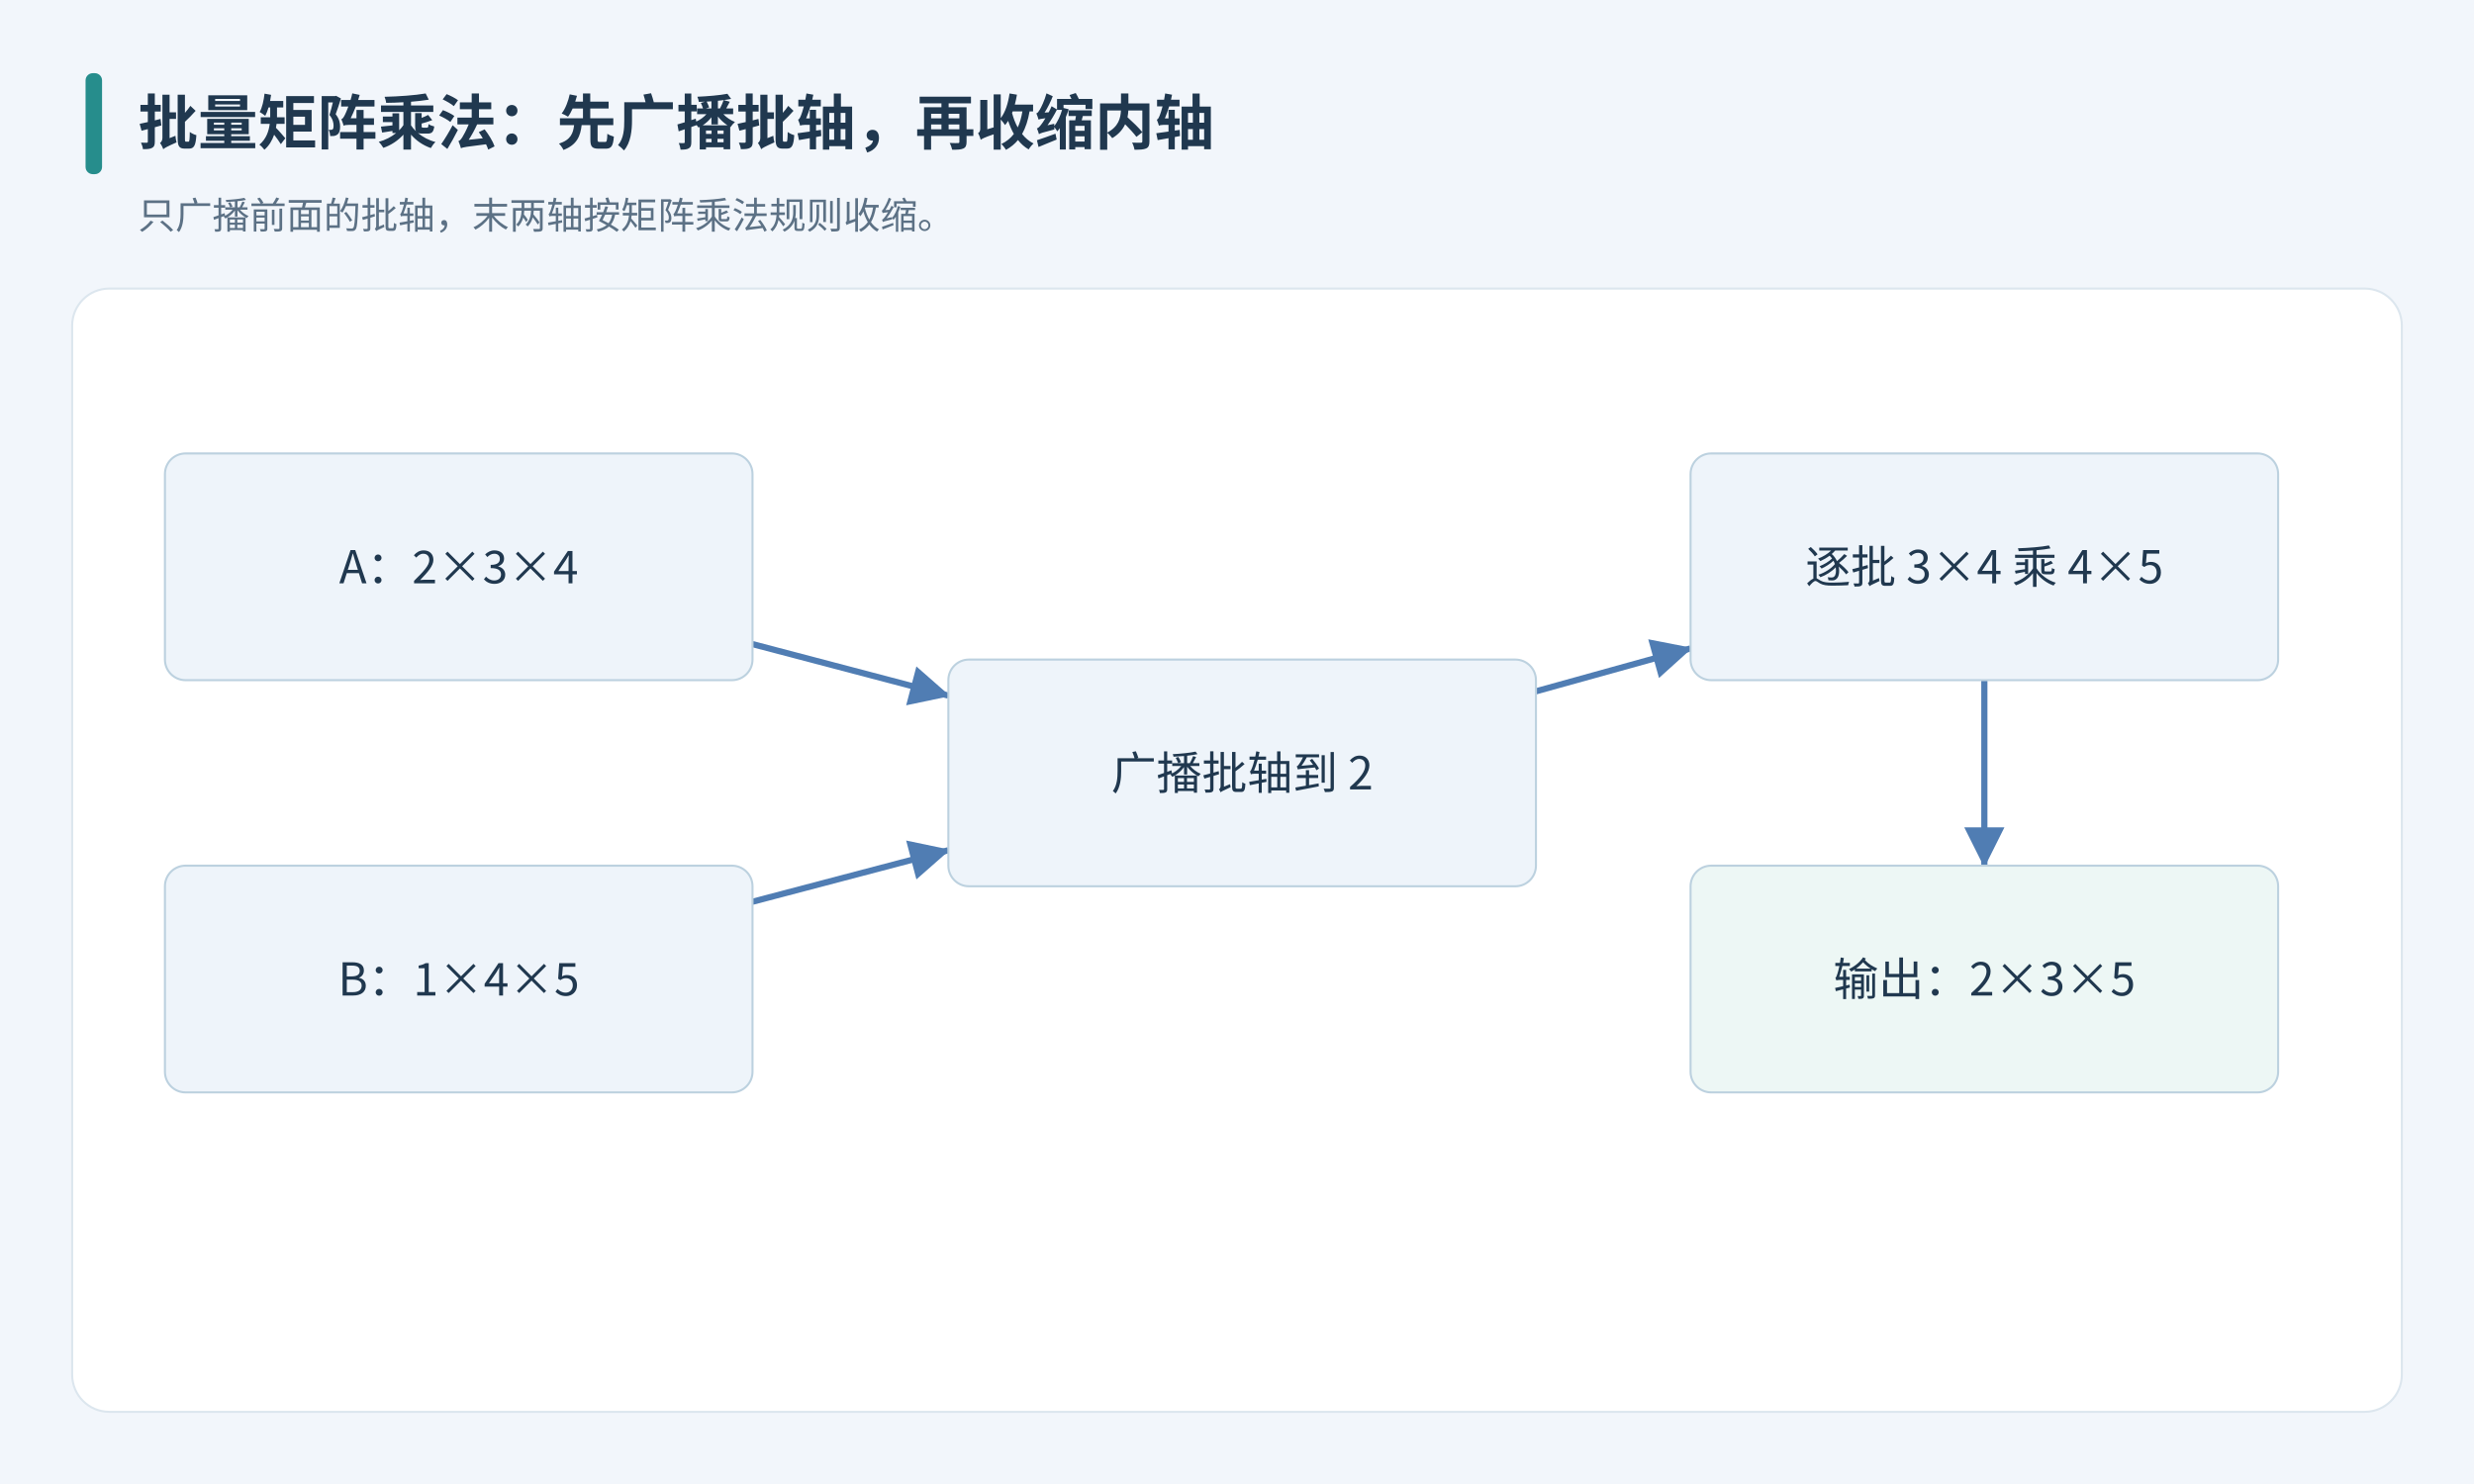
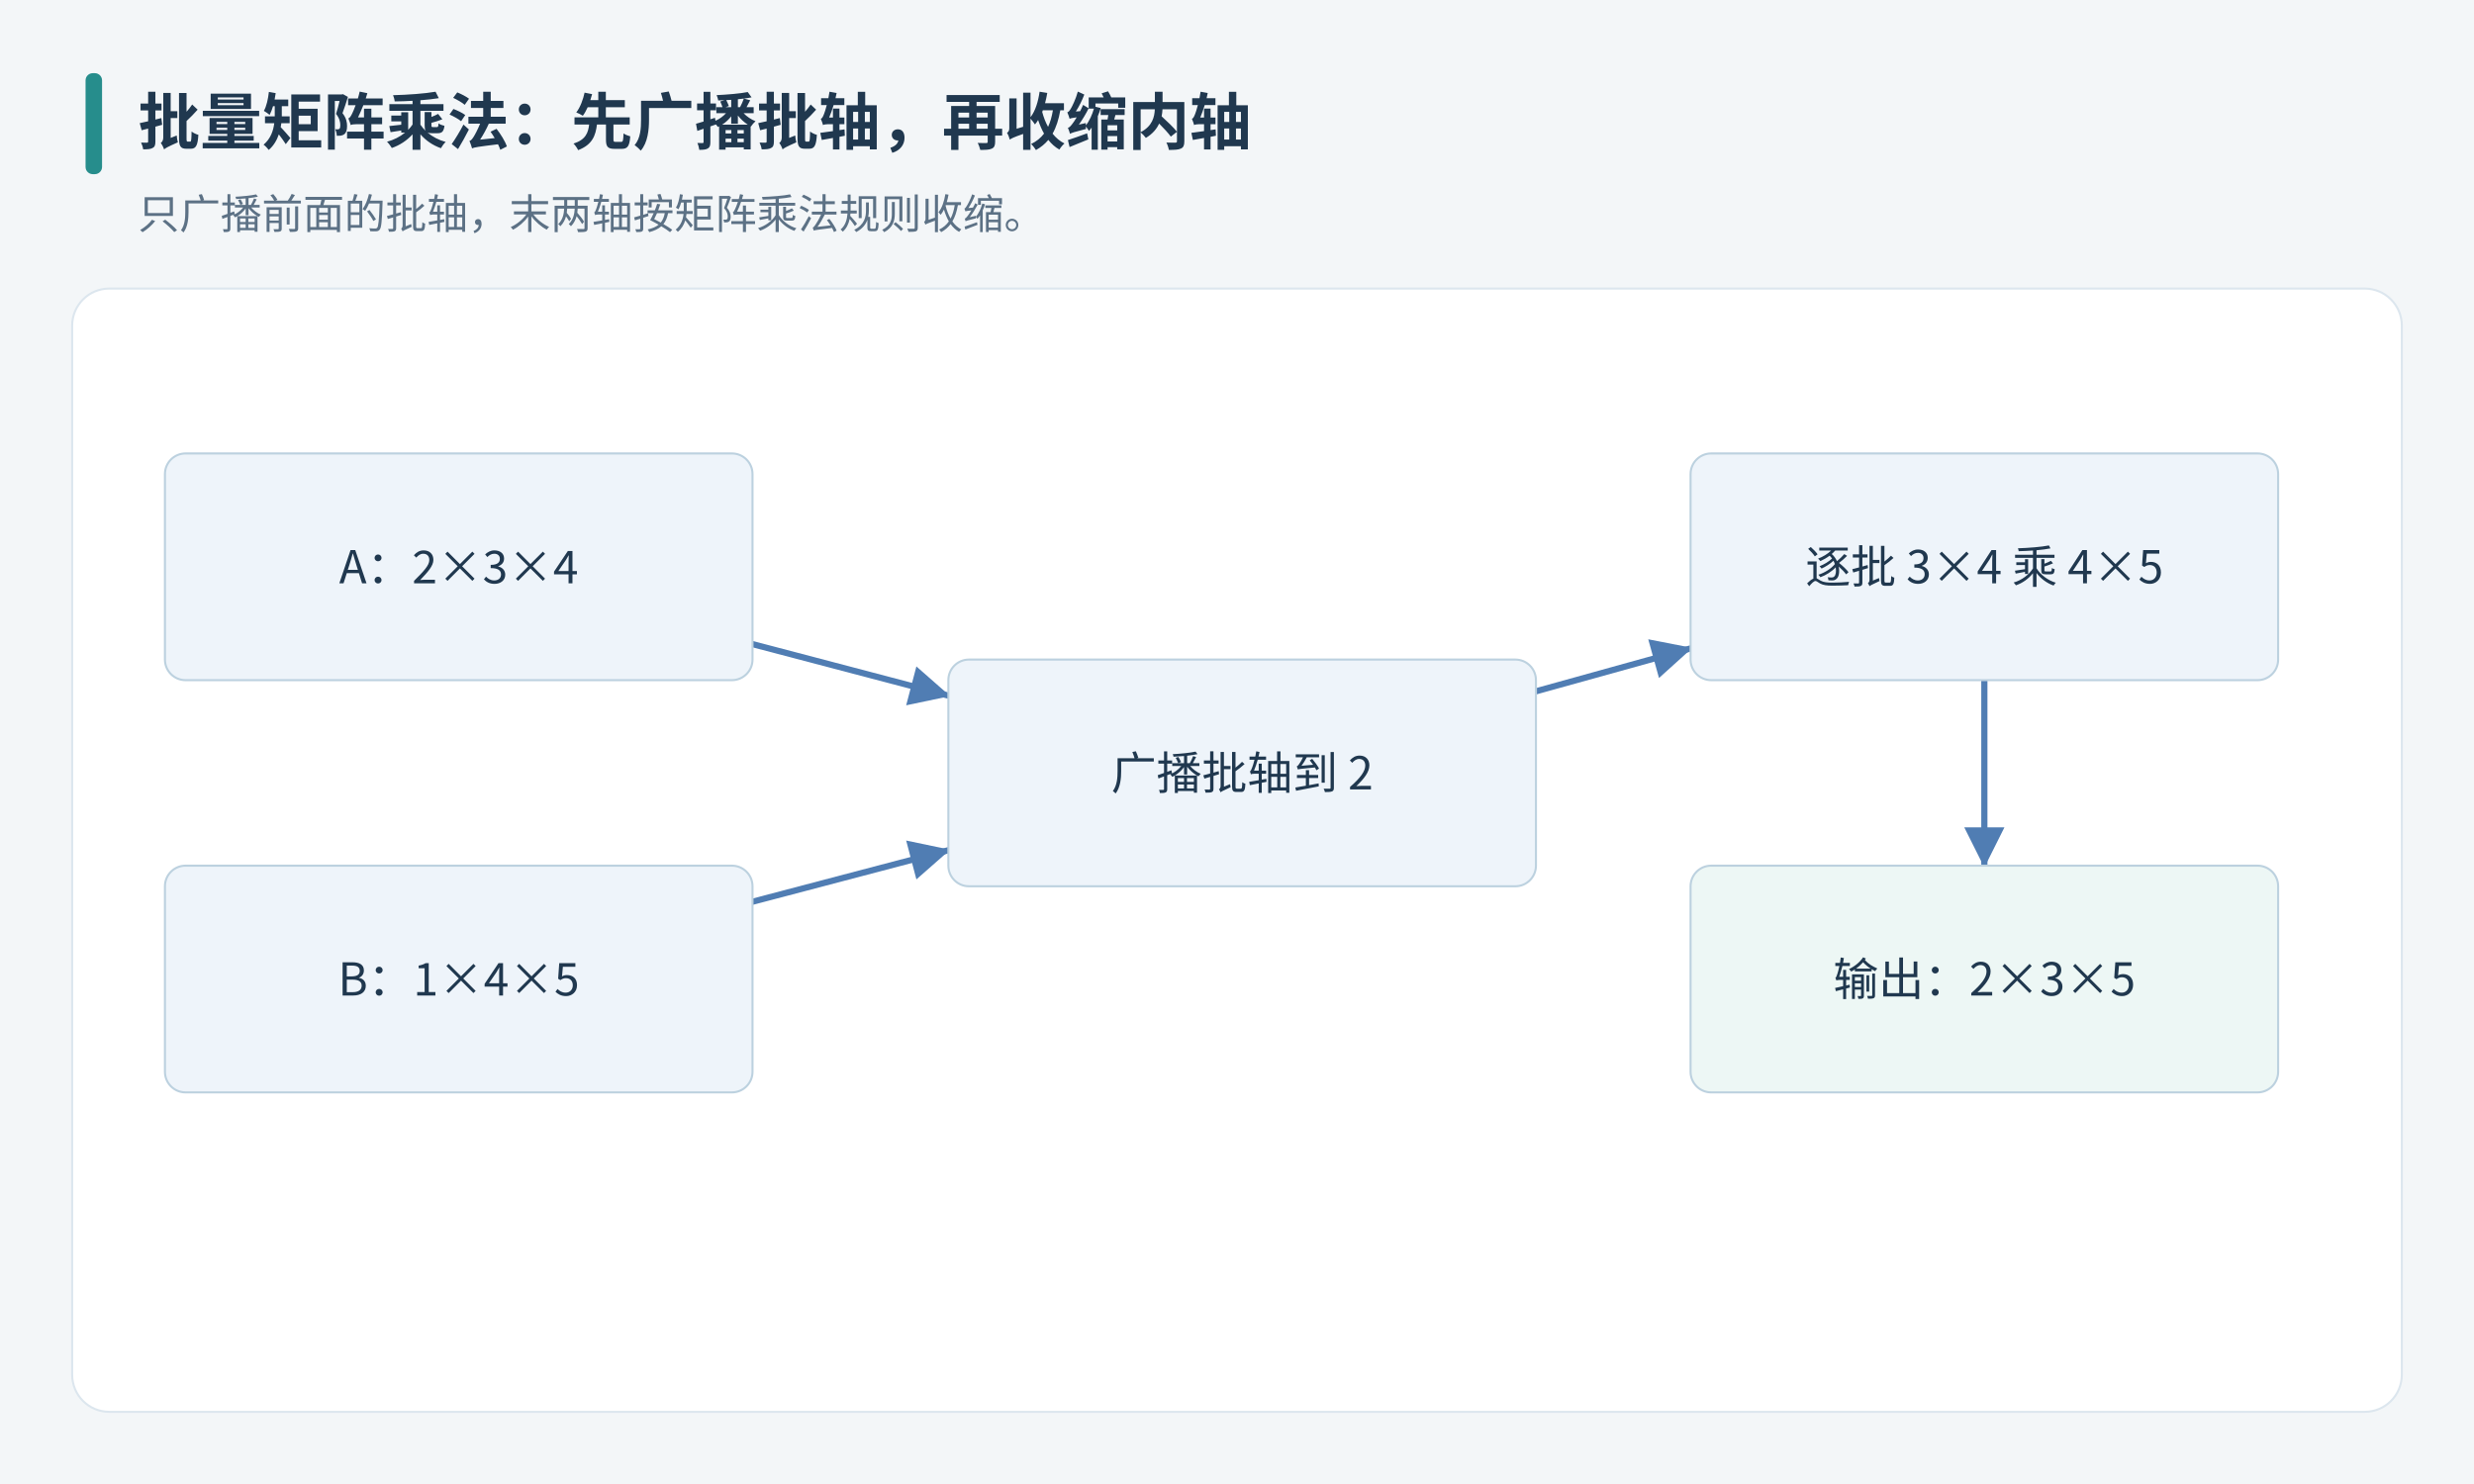
<svg xmlns="http://www.w3.org/2000/svg" width="1200" height="720" viewBox="0 0 1200 720" role="img" aria-labelledby="title desc">
  <defs>
    <marker id="arr" markerWidth="9" markerHeight="9" refX="8" refY="4.5" orient="auto">
      <path d="M0 0 L9 4.5 L0 9" fill="#507db3" />
    </marker>
    <marker id="tip-507db3" markerWidth="6.5" markerHeight="6.5" refX="6.2" refY="3.25" orient="auto" viewBox="0 0 6.5 6.5">
      <path d="M0 0 L6.5 3.25 L0 6.5 Z" fill="#507db3" />
    </marker>
  </defs>
  <g font-family="Microsoft YaHei, Noto Sans CJK SC, sans-serif">
-     <rect x="0" y="0" width="1200" height="720" fill="#f2f6fb" stroke="#f2f6fb" rx="0" />
-     <rect x="35" y="140" width="1130" height="545.0" fill="#ffffff" stroke="#dce6ee" rx="18" />
-     <rect x="42" y="36" width="7" height="48" fill="#268d8c" stroke="#268d8c" rx="3" />
-     <text x="67" y="70" font-size="29" fill="#20384f" text-anchor="start" font-weight="700">批量矩阵乘法：先广播批轴，再收缩内轴</text>
-     <text x="67" y="111" font-size="18" fill="#5c7185" text-anchor="start" font-weight="400">只广播前面的批轴，末两轴按矩阵乘法规则收缩。</text>
-     <path d="M365,312.5 L460,337.5" stroke="#507db3" stroke-width="3" fill="none" marker-end="url(#tip-507db3)" />
-     <path d="M365,437.5 L460,412.5" stroke="#507db3" stroke-width="3" fill="none" marker-end="url(#tip-507db3)" />
-     <path d="M745,335.417 L820,314.583" stroke="#507db3" stroke-width="3" fill="none" marker-end="url(#tip-507db3)" />
-     <path d="M962.5,330 L962.5,420" stroke="#507db3" stroke-width="3" fill="none" marker-end="url(#tip-507db3)" />
-     <rect x="80" y="220" width="285" height="110" fill="#eef4fa" stroke="#bcd1df" rx="10" />
+     <rect x="0" y="0" width="1200" height="720" fill="#f3f6f8" stroke="#f3f6f8" rx="0" stroke-linecap="round" stroke-linejoin="round" />
+     <rect x="35" y="140" width="1130" height="545.0" fill="#ffffff" stroke="#dce6ee" rx="18" stroke-linecap="round" stroke-linejoin="round" />
+     <rect x="42" y="36" width="7" height="48" fill="#268d8c" stroke="#268d8c" rx="3" stroke-linecap="round" stroke-linejoin="round" />
+     <text x="67" y="70" font-size="30" fill="#20384f" text-anchor="start" font-weight="700">批量矩阵乘法：先广播批轴，再收缩内轴</text>
+     <text x="67" y="111" font-size="20" fill="#5c7185" text-anchor="start" font-weight="400">只广播前面的批轴，末两轴按矩阵乘法规则收缩。</text>
+     <path d="M365,312.5 L460,337.5" stroke="#507db3" stroke-width="3" fill="none" marker-end="url(#tip-507db3)" stroke-linecap="round" stroke-linejoin="round" />
+     <path d="M365,437.5 L460,412.5" stroke="#507db3" stroke-width="3" fill="none" marker-end="url(#tip-507db3)" stroke-linecap="round" stroke-linejoin="round" />
+     <path d="M745,335.417 L820,314.583" stroke="#507db3" stroke-width="3" fill="none" marker-end="url(#tip-507db3)" stroke-linecap="round" stroke-linejoin="round" />
+     <path d="M962.5,330 L962.5,420" stroke="#507db3" stroke-width="3" fill="none" marker-end="url(#tip-507db3)" stroke-linecap="round" stroke-linejoin="round" />
+     <rect x="80" y="220" width="285" height="110" fill="#eef4fa" stroke="#bcd1df" rx="10" stroke-linecap="round" stroke-linejoin="round" />
    <text x="222.5" y="283" font-size="22" fill="#20384f" text-anchor="middle" font-weight="400">A：2×3×4</text>
-     <rect x="80" y="420" width="285" height="110" fill="#eef4fa" stroke="#bcd1df" rx="10" />
+     <rect x="80" y="420" width="285" height="110" fill="#eef4fa" stroke="#bcd1df" rx="10" stroke-linecap="round" stroke-linejoin="round" />
    <text x="222.5" y="483" font-size="22" fill="#20384f" text-anchor="middle" font-weight="400">B：1×4×5</text>
-     <rect x="460" y="320" width="285" height="110" fill="#eef4fa" stroke="#bcd1df" rx="10" />
+     <rect x="460" y="320" width="285" height="110" fill="#eef4fa" stroke="#bcd1df" rx="10" stroke-linecap="round" stroke-linejoin="round" />
    <text x="602.5" y="383" font-size="22" fill="#20384f" text-anchor="middle" font-weight="400">广播批轴到 2</text>
-     <rect x="820" y="220" width="285" height="110" fill="#eef4fa" stroke="#bcd1df" rx="10" />
+     <rect x="820" y="220" width="285" height="110" fill="#eef4fa" stroke="#bcd1df" rx="10" stroke-linecap="round" stroke-linejoin="round" />
    <text x="962.5" y="283" font-size="22" fill="#20384f" text-anchor="middle" font-weight="400">逐批 3×4 乘 4×5</text>
-     <rect x="820" y="420" width="285" height="110" fill="#edf7f5" stroke="#bcd1df" rx="10" />
+     <rect x="820" y="420" width="285" height="110" fill="#edf7f5" stroke="#bcd1df" rx="10" stroke-linecap="round" stroke-linejoin="round" />
    <text x="962.5" y="483" font-size="22" fill="#20384f" text-anchor="middle" font-weight="400">输出：2×3×5</text>
  </g>
</svg>
